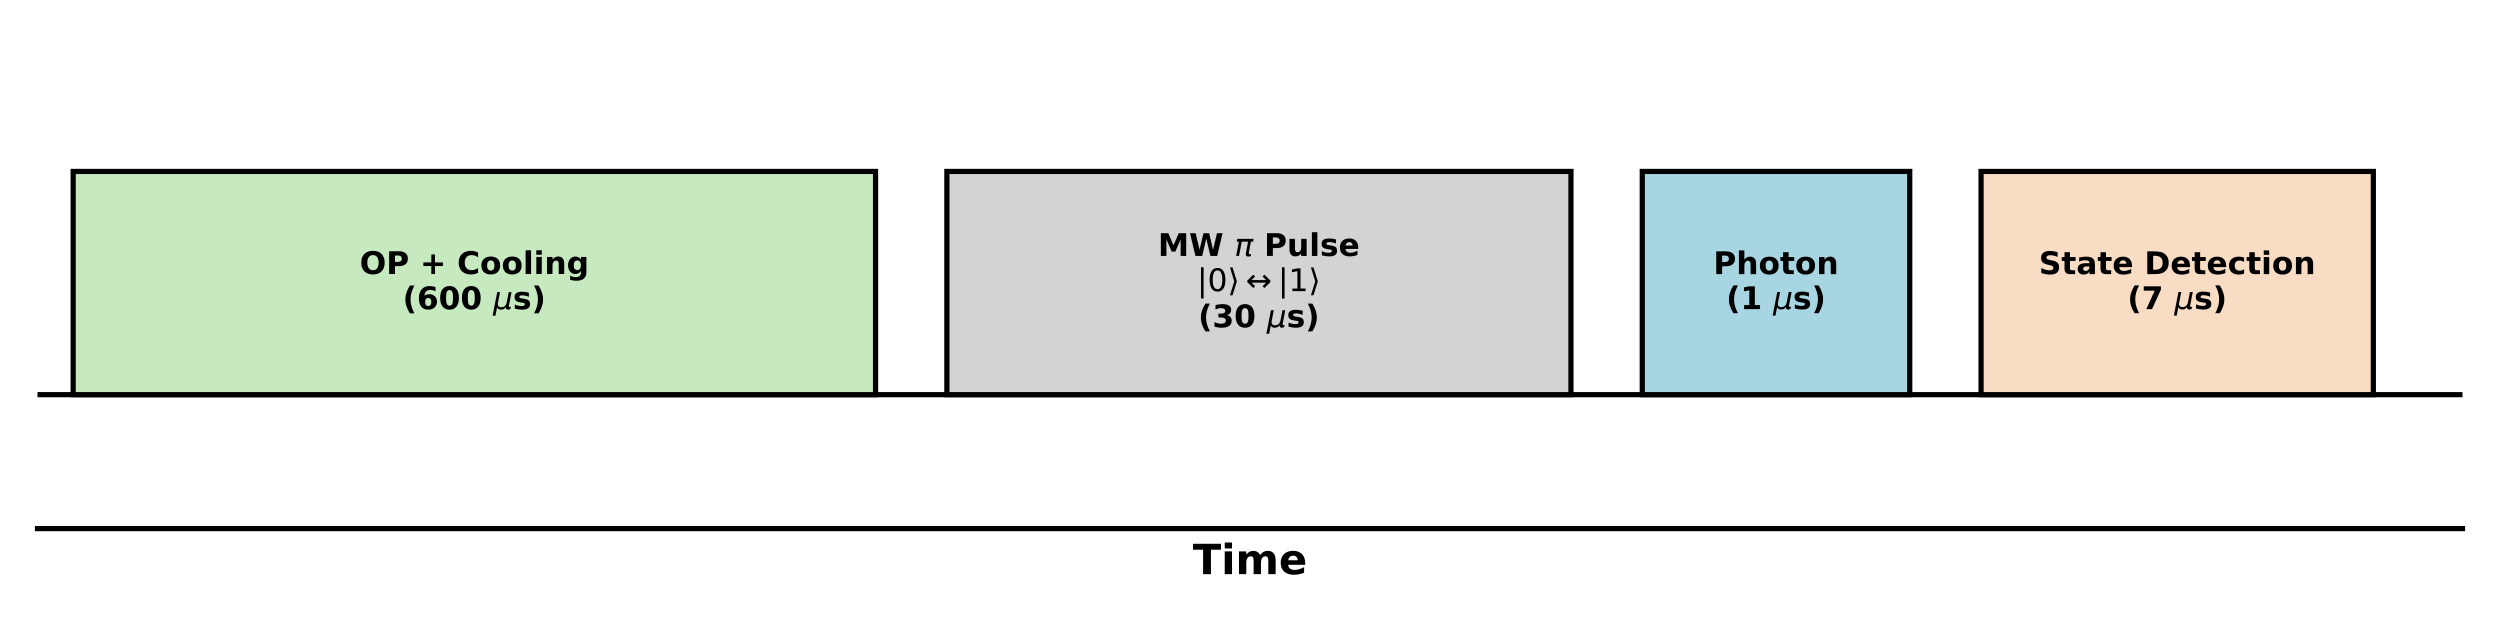
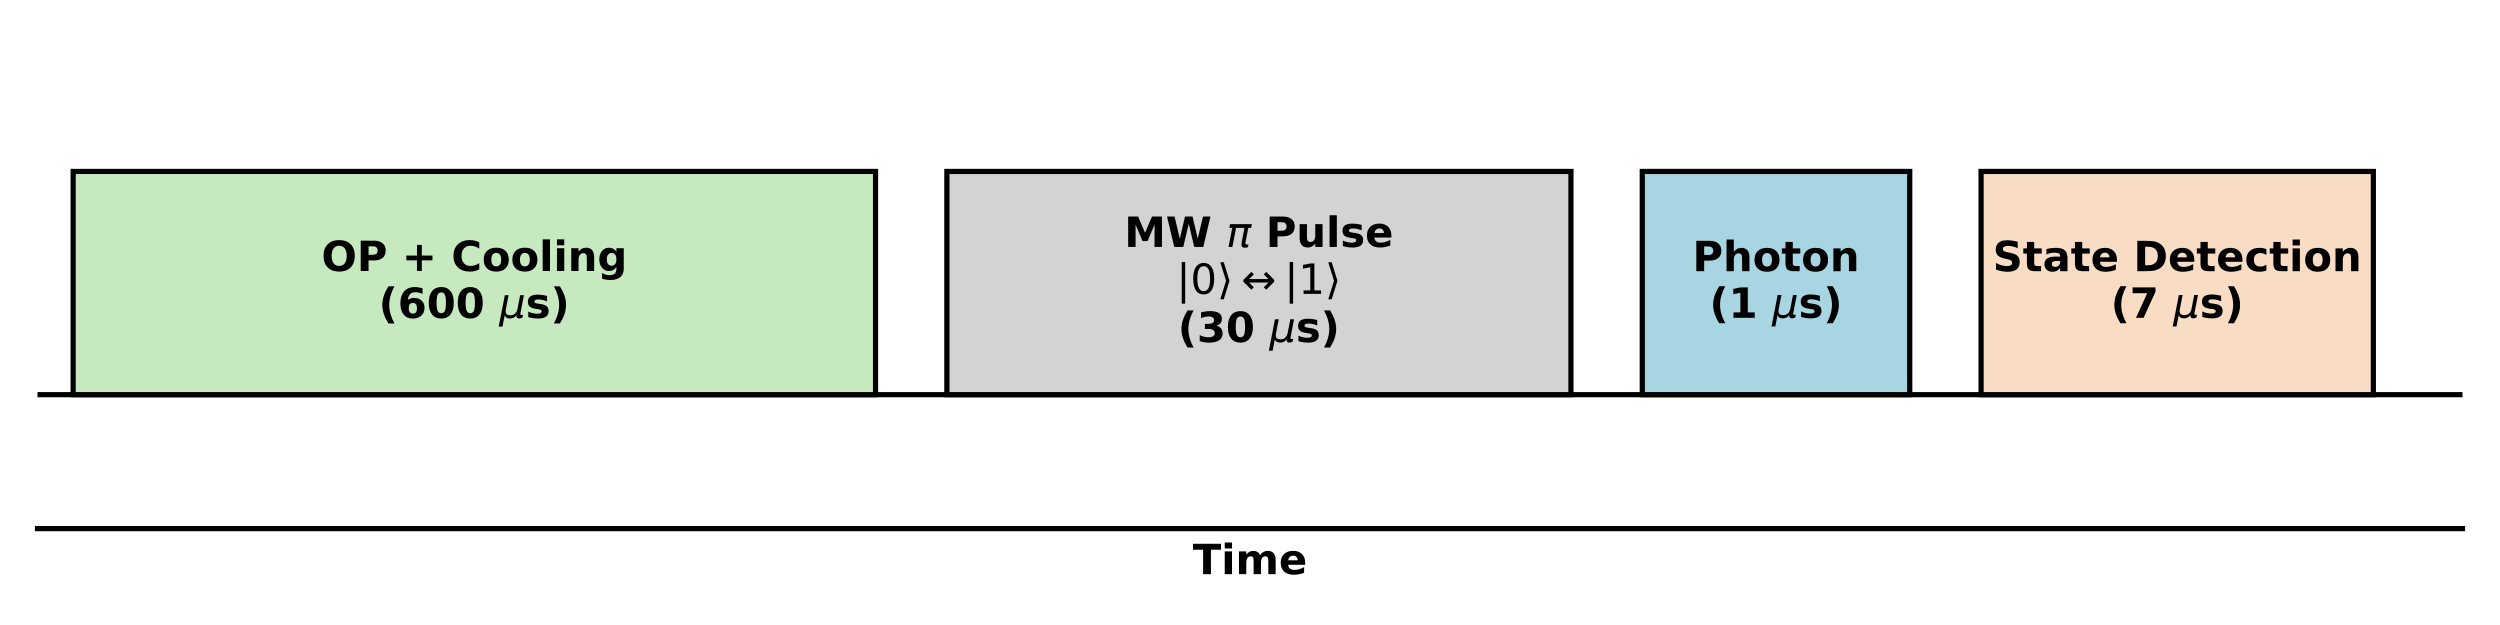
<svg xmlns="http://www.w3.org/2000/svg" xmlns:xlink="http://www.w3.org/1999/xlink" width="720pt" height="180pt" viewBox="0 0 720 180" version="1.1">
  <defs>
    <style type="text/css">*{stroke-linejoin: round; stroke-linecap: butt}</style>
  </defs>
  <g id="figure_1">
    <g id="patch_1">
      <path d="M 0 180  L 720 180  L 720 0  L 0 0  z " style="fill: #ffffff" />
    </g>
    <g id="axes_1">
      <g id="patch_2">
        <path d="M 10.8 152.24  L 709.2 152.24  L 709.2 10.8  L 10.8 10.8  z " style="fill: #ffffff" />
      </g>
      <g id="line2d_1">
-         <path d="M 10.8 113.665  L 709.2 113.665  " clip-path="url(#pd6741d8ab5)" style="fill: none; stroke: #000000; stroke-width: 1.5; stroke-linecap: square" />
+         <path d="M 10.8 113.665  L 709.2 113.665  " clip-path="url(#p97b68c10cd)" style="fill: none; stroke: #000000; stroke-width: 1.5; stroke-linecap: square" />
      </g>
      <g id="matplotlib.axis_1">
        <g id="text_1">
          <g transform="translate(343.5281 165.3581) scale(0.12 -0.12)">
            <defs>
              <path id="DejaVuSans-Bold-54" d="M 31 4666  L 4331 4666  L 4331 3756  L 2784 3756  L 2784 0  L 1581 0  L 1581 3756  L 31 3756  L 31 4666  z " transform="scale(0.015625)" />
              <path id="DejaVuSans-Bold-69" d="M 538 3500  L 1656 3500  L 1656 0  L 538 0  L 538 3500  z M 538 4863  L 1656 4863  L 1656 3950  L 538 3950  L 538 4863  z " transform="scale(0.015625)" />
              <path id="DejaVuSans-Bold-6d" d="M 3781 2919  Q 3994 3244 4286 3414  Q 4578 3584 4928 3584  Q 5531 3584 5847 3212  Q 6163 2841 6163 2131  L 6163 0  L 5038 0  L 5038 1825  Q 5041 1866 5042 1909  Q 5044 1953 5044 2034  Q 5044 2406 4934 2573  Q 4825 2741 4581 2741  Q 4263 2741 4089 2478  Q 3916 2216 3909 1719  L 3909 0  L 2784 0  L 2784 1825  Q 2784 2406 2684 2573  Q 2584 2741 2328 2741  Q 2006 2741 1831 2477  Q 1656 2213 1656 1722  L 1656 0  L 531 0  L 531 3500  L 1656 3500  L 1656 2988  Q 1863 3284 2130 3434  Q 2397 3584 2719 3584  Q 3081 3584 3359 3409  Q 3638 3234 3781 2919  z " transform="scale(0.015625)" />
              <path id="DejaVuSans-Bold-65" d="M 4031 1759  L 4031 1441  L 1416 1441  Q 1456 1047 1700 850  Q 1944 653 2381 653  Q 2734 653 3104 758  Q 3475 863 3866 1075  L 3866 213  Q 3469 63 3072 -14  Q 2675 -91 2278 -91  Q 1328 -91 801 392  Q 275 875 275 1747  Q 275 2603 792 3093  Q 1309 3584 2216 3584  Q 3041 3584 3536 3087  Q 4031 2591 4031 1759  z M 2881 2131  Q 2881 2450 2695 2645  Q 2509 2841 2209 2841  Q 1884 2841 1681 2658  Q 1478 2475 1428 2131  L 2881 2131  z " transform="scale(0.015625)" />
            </defs>
            <use xlink:href="#DejaVuSans-Bold-54" />
            <use xlink:href="#DejaVuSans-Bold-69" transform="translate(68.21289 0)" />
            <use xlink:href="#DejaVuSans-Bold-6d" transform="translate(102.4902 0)" />
            <use xlink:href="#DejaVuSans-Bold-65" transform="translate(206.6895 0)" />
          </g>
        </g>
      </g>
      <g id="matplotlib.axis_2" />
      <g id="patch_3">
-         <path d="M 21.071 113.665  L 252.159 113.665  L 252.159 49.375  L 21.071 49.375  z " clip-path="url(#pd6741d8ab5)" style="fill: #c7e9c0; stroke: #000000; stroke-width: 1.5; stroke-linejoin: miter" />
+         <path d="M 21.071 113.665  L 252.159 113.665  L 252.159 49.375  L 21.071 49.375  z " clip-path="url(#p97b68c10cd)" style="fill: #c7e9c0; stroke: #000000; stroke-width: 1.5; stroke-linejoin: miter" />
      </g>
      <g id="patch_4">
-         <path d="M 272.7 113.665  L 452.435 113.665  L 452.435 49.375  L 272.7 49.375  z " clip-path="url(#pd6741d8ab5)" style="fill: #d3d3d3; stroke: #000000; stroke-width: 1.5; stroke-linejoin: miter" />
+         <path d="M 272.7 113.665  L 452.435 113.665  L 452.435 49.375  L 272.7 49.375  z " clip-path="url(#p97b68c10cd)" style="fill: #d3d3d3; stroke: #000000; stroke-width: 1.5; stroke-linejoin: miter" />
      </g>
      <g id="patch_5">
-         <path d="M 472.976 113.665  L 550.006 113.665  L 550.006 49.375  L 472.976 49.375  z " clip-path="url(#pd6741d8ab5)" style="fill: #a8d5e2; stroke: #000000; stroke-width: 1.5; stroke-linejoin: miter" />
+         <path d="M 472.976 113.665  L 550.006 113.665  L 550.006 49.375  L 472.976 49.375  z " clip-path="url(#p97b68c10cd)" style="fill: #a8d5e2; stroke: #000000; stroke-width: 1.5; stroke-linejoin: miter" />
      </g>
      <g id="patch_6">
-         <path d="M 570.547 113.665  L 683.524 113.665  L 683.524 49.375  L 570.547 49.375  z " clip-path="url(#pd6741d8ab5)" style="fill: #f9dcc4; stroke: #000000; stroke-width: 1.5; stroke-linejoin: miter" />
+         <path d="M 570.547 113.665  L 683.524 113.665  L 683.524 49.375  L 570.547 49.375  z " clip-path="url(#p97b68c10cd)" style="fill: #f9dcc4; stroke: #000000; stroke-width: 1.5; stroke-linejoin: miter" />
      </g>
      <g id="patch_7">
        <path d="M 10.8 152.24  L 709.2 152.24  " style="fill: none; stroke: #000000; stroke-width: 1.5; stroke-linejoin: miter; stroke-linecap: square" />
      </g>
      <g id="text_2">
-         <g transform="translate(103.591 78.91928) scale(0.09 -0.09)">
+         <g transform="translate(92.58314 78.05237) scale(0.12 -0.12)">
          <defs>
            <path id="DejaVuSans-Bold-4f" d="M 2719 3878  Q 2169 3878 1866 3472  Q 1563 3066 1563 2328  Q 1563 1594 1866 1187  Q 2169 781 2719 781  Q 3272 781 3575 1187  Q 3878 1594 3878 2328  Q 3878 3066 3575 3472  Q 3272 3878 2719 3878  z M 2719 4750  Q 3844 4750 4481 4106  Q 5119 3463 5119 2328  Q 5119 1197 4481 553  Q 3844 -91 2719 -91  Q 1597 -91 958 553  Q 319 1197 319 2328  Q 319 3463 958 4106  Q 1597 4750 2719 4750  z " transform="scale(0.015625)" />
            <path id="DejaVuSans-Bold-50" d="M 588 4666  L 2584 4666  Q 3475 4666 3951 4270  Q 4428 3875 4428 3144  Q 4428 2409 3951 2014  Q 3475 1619 2584 1619  L 1791 1619  L 1791 0  L 588 0  L 588 4666  z M 1791 3794  L 1791 2491  L 2456 2491  Q 2806 2491 2997 2661  Q 3188 2831 3188 3144  Q 3188 3456 2997 3625  Q 2806 3794 2456 3794  L 1791 3794  z " transform="scale(0.015625)" />
            <path id="DejaVuSans-Bold-20" transform="scale(0.015625)" />
            <path id="DejaVuSans-Bold-2b" d="M 3053 4013  L 3053 2375  L 4684 2375  L 4684 1638  L 3053 1638  L 3053 0  L 2309 0  L 2309 1638  L 678 1638  L 678 2375  L 2309 2375  L 2309 4013  L 3053 4013  z " transform="scale(0.015625)" />
            <path id="DejaVuSans-Bold-43" d="M 4288 256  Q 3956 84 3597 -3  Q 3238 -91 2847 -91  Q 1681 -91 1000 561  Q 319 1213 319 2328  Q 319 3447 1000 4098  Q 1681 4750 2847 4750  Q 3238 4750 3597 4662  Q 3956 4575 4288 4403  L 4288 3438  Q 3953 3666 3628 3772  Q 3303 3878 2944 3878  Q 2300 3878 1931 3465  Q 1563 3053 1563 2328  Q 1563 1606 1931 1193  Q 2300 781 2944 781  Q 3303 781 3628 887  Q 3953 994 4288 1222  L 4288 256  z " transform="scale(0.015625)" />
            <path id="DejaVuSans-Bold-6f" d="M 2203 2784  Q 1831 2784 1636 2517  Q 1441 2250 1441 1747  Q 1441 1244 1636 976  Q 1831 709 2203 709  Q 2569 709 2762 976  Q 2956 1244 2956 1747  Q 2956 2250 2762 2517  Q 2569 2784 2203 2784  z M 2203 3584  Q 3106 3584 3614 3096  Q 4122 2609 4122 1747  Q 4122 884 3614 396  Q 3106 -91 2203 -91  Q 1297 -91 786 396  Q 275 884 275 1747  Q 275 2609 786 3096  Q 1297 3584 2203 3584  z " transform="scale(0.015625)" />
            <path id="DejaVuSans-Bold-6c" d="M 538 4863  L 1656 4863  L 1656 0  L 538 0  L 538 4863  z " transform="scale(0.015625)" />
            <path id="DejaVuSans-Bold-6e" d="M 4056 2131  L 4056 0  L 2931 0  L 2931 347  L 2931 1631  Q 2931 2084 2911 2256  Q 2891 2428 2841 2509  Q 2775 2619 2662 2680  Q 2550 2741 2406 2741  Q 2056 2741 1856 2470  Q 1656 2200 1656 1722  L 1656 0  L 538 0  L 538 3500  L 1656 3500  L 1656 2988  Q 1909 3294 2193 3439  Q 2478 3584 2822 3584  Q 3428 3584 3742 3212  Q 4056 2841 4056 2131  z " transform="scale(0.015625)" />
            <path id="DejaVuSans-Bold-67" d="M 2919 594  Q 2688 288 2409 144  Q 2131 0 1766 0  Q 1125 0 706 504  Q 288 1009 288 1791  Q 288 2575 706 3076  Q 1125 3578 1766 3578  Q 2131 3578 2409 3434  Q 2688 3291 2919 2981  L 2919 3500  L 4044 3500  L 4044 353  Q 4044 -491 3511 -936  Q 2978 -1381 1966 -1381  Q 1638 -1381 1331 -1331  Q 1025 -1281 716 -1178  L 716 -306  Q 1009 -475 1290 -558  Q 1572 -641 1856 -641  Q 2406 -641 2662 -400  Q 2919 -159 2919 353  L 2919 594  z M 2181 2772  Q 1834 2772 1640 2515  Q 1447 2259 1447 1791  Q 1447 1309 1634 1061  Q 1822 813 2181 813  Q 2531 813 2725 1069  Q 2919 1325 2919 1791  Q 2919 2259 2725 2515  Q 2531 2772 2181 2772  z " transform="scale(0.015625)" />
          </defs>
          <use xlink:href="#DejaVuSans-Bold-4f" />
          <use xlink:href="#DejaVuSans-Bold-50" transform="translate(85.00977 0)" />
          <use xlink:href="#DejaVuSans-Bold-20" transform="translate(158.3008 0)" />
          <use xlink:href="#DejaVuSans-Bold-2b" transform="translate(193.1152 0)" />
          <use xlink:href="#DejaVuSans-Bold-20" transform="translate(276.9043 0)" />
          <use xlink:href="#DejaVuSans-Bold-43" transform="translate(311.7188 0)" />
          <use xlink:href="#DejaVuSans-Bold-6f" transform="translate(385.1074 0)" />
          <use xlink:href="#DejaVuSans-Bold-6f" transform="translate(453.8086 0)" />
          <use xlink:href="#DejaVuSans-Bold-6c" transform="translate(522.5098 0)" />
          <use xlink:href="#DejaVuSans-Bold-69" transform="translate(556.7871 0)" />
          <use xlink:href="#DejaVuSans-Bold-6e" transform="translate(591.0645 0)" />
          <use xlink:href="#DejaVuSans-Bold-67" transform="translate(662.2559 0)" />
        </g>
-         <g transform="translate(115.9597 89.06931) scale(0.09 -0.09)">
+         <g transform="translate(109.0747 91.58575) scale(0.12 -0.12)">
          <defs>
            <path id="DejaVuSans-Bold-28" d="M 2413 -844  L 1484 -844  Q 1006 -72 778 623  Q 550 1319 550 2003  Q 550 2688 779 3389  Q 1009 4091 1484 4856  L 2413 4856  Q 2013 4116 1813 3408  Q 1613 2700 1613 2009  Q 1613 1319 1811 609  Q 2009 -100 2413 -844  z " transform="scale(0.015625)" />
            <path id="DejaVuSans-Bold-36" d="M 2316 2303  Q 2000 2303 1842 2098  Q 1684 1894 1684 1484  Q 1684 1075 1842 870  Q 2000 666 2316 666  Q 2634 666 2792 870  Q 2950 1075 2950 1484  Q 2950 1894 2792 2098  Q 2634 2303 2316 2303  z M 3803 4544  L 3803 3681  Q 3506 3822 3243 3889  Q 2981 3956 2731 3956  Q 2194 3956 1894 3657  Q 1594 3359 1544 2772  Q 1750 2925 1990 3001  Q 2231 3078 2516 3078  Q 3231 3078 3670 2659  Q 4109 2241 4109 1563  Q 4109 813 3618 361  Q 3128 -91 2303 -91  Q 1394 -91 895 523  Q 397 1138 397 2266  Q 397 3422 980 4083  Q 1563 4744 2578 4744  Q 2900 4744 3203 4694  Q 3506 4644 3803 4544  z " transform="scale(0.015625)" />
            <path id="DejaVuSans-Bold-30" d="M 2944 2338  Q 2944 3213 2780 3570  Q 2616 3928 2228 3928  Q 1841 3928 1675 3570  Q 1509 3213 1509 2338  Q 1509 1453 1675 1090  Q 1841 728 2228 728  Q 2613 728 2778 1090  Q 2944 1453 2944 2338  z M 4147 2328  Q 4147 1169 3647 539  Q 3147 -91 2228 -91  Q 1306 -91 806 539  Q 306 1169 306 2328  Q 306 3491 806 4120  Q 1306 4750 2228 4750  Q 3147 4750 3647 4120  Q 4147 3491 4147 2328  z " transform="scale(0.015625)" />
            <path id="DejaVuSans-Oblique-3bc" d="M -84 -1331  L 856 3500  L 1434 3500  L 1009 1322  Q 997 1256 987 1175  Q 978 1094 978 1013  Q 978 722 1161 565  Q 1344 409 1684 409  Q 2147 409 2431 671  Q 2716 934 2816 1459  L 3213 3500  L 3788 3500  L 3266 809  Q 3253 750 3248 706  Q 3244 663 3244 628  Q 3244 531 3283 486  Q 3322 441 3406 441  Q 3438 441 3492 456  Q 3547 472 3647 513  L 3559 50  Q 3422 -19 3297 -55  Q 3172 -91 3053 -91  Q 2847 -91 2730 40  Q 2613 172 2613 403  Q 2438 153 2195 31  Q 1953 -91 1625 -91  Q 1334 -91 1117 43  Q 900 178 831 397  L 494 -1331  L -84 -1331  z " transform="scale(0.015625)" />
            <path id="DejaVuSans-Bold-73" d="M 3272 3391  L 3272 2541  Q 2913 2691 2578 2766  Q 2244 2841 1947 2841  Q 1628 2841 1473 2761  Q 1319 2681 1319 2516  Q 1319 2381 1436 2309  Q 1553 2238 1856 2203  L 2053 2175  Q 2913 2066 3209 1816  Q 3506 1566 3506 1031  Q 3506 472 3093 190  Q 2681 -91 1863 -91  Q 1516 -91 1145 -36  Q 775 19 384 128  L 384 978  Q 719 816 1070 734  Q 1422 653 1784 653  Q 2113 653 2278 743  Q 2444 834 2444 1013  Q 2444 1163 2330 1236  Q 2216 1309 1875 1350  L 1678 1375  Q 931 1469 631 1722  Q 331 1975 331 2491  Q 331 3047 712 3315  Q 1094 3584 1881 3584  Q 2191 3584 2531 3537  Q 2872 3491 3272 3391  z " transform="scale(0.015625)" />
            <path id="DejaVuSans-Bold-29" d="M 513 -844  Q 913 -100 1113 609  Q 1313 1319 1313 2009  Q 1313 2700 1113 3408  Q 913 4116 513 4856  L 1441 4856  Q 1916 4091 2145 3389  Q 2375 2688 2375 2003  Q 2375 1319 2147 623  Q 1919 -72 1441 -844  L 513 -844  z " transform="scale(0.015625)" />
          </defs>
          <use xlink:href="#DejaVuSans-Bold-28" transform="translate(0 0.125)" />
          <use xlink:href="#DejaVuSans-Bold-36" transform="translate(45.70312 0.125)" />
          <use xlink:href="#DejaVuSans-Bold-30" transform="translate(115.2832 0.125)" />
          <use xlink:href="#DejaVuSans-Bold-30" transform="translate(184.8633 0.125)" />
          <use xlink:href="#DejaVuSans-Bold-20" transform="translate(254.4434 0.125)" />
          <use xlink:href="#DejaVuSans-Oblique-3bc" transform="translate(289.2578 0.125)" />
          <use xlink:href="#DejaVuSans-Bold-73" transform="translate(352.8809 0.125)" />
          <use xlink:href="#DejaVuSans-Bold-29" transform="translate(412.4023 0.125)" />
        </g>
      </g>
      <g id="text_3">
-         <g transform="translate(333.4976 73.71644) scale(0.09 -0.09)">
+         <g transform="translate(323.8076 71.11525) scale(0.12 -0.12)">
          <defs>
            <path id="DejaVuSans-Bold-4d" d="M 588 4666  L 2119 4666  L 3181 2169  L 4250 4666  L 5778 4666  L 5778 0  L 4641 0  L 4641 3413  L 3566 897  L 2803 897  L 1728 3413  L 1728 0  L 588 0  L 588 4666  z " transform="scale(0.015625)" />
            <path id="DejaVuSans-Bold-57" d="M 191 4666  L 1344 4666  L 2150 1275  L 2950 4666  L 4109 4666  L 4909 1275  L 5716 4666  L 6859 4666  L 5759 0  L 4372 0  L 3525 3547  L 2688 0  L 1300 0  L 191 4666  z " transform="scale(0.015625)" />
            <path id="DejaVuSans-Oblique-3c0" d="M 584 3500  L 3938 3500  L 3825 2925  L 3384 2925  L 2966 775  Q 2922 550 2981 450  Q 3038 353 3209 353  Q 3256 353 3325 363  Q 3397 369 3419 372  L 3338 -44  Q 3222 -84 3103 -103  Q 2981 -122 2866 -122  Q 2491 -122 2388 81  Q 2284 288 2391 838  L 2797 2925  L 1506 2925  L 938 0  L 350 0  L 919 2925  L 472 2925  L 584 3500  z " transform="scale(0.015625)" />
            <path id="DejaVuSans-Bold-75" d="M 500 1363  L 500 3500  L 1625 3500  L 1625 3150  Q 1625 2866 1622 2436  Q 1619 2006 1619 1863  Q 1619 1441 1641 1255  Q 1663 1069 1716 984  Q 1784 875 1895 815  Q 2006 756 2150 756  Q 2500 756 2700 1025  Q 2900 1294 2900 1772  L 2900 3500  L 4019 3500  L 4019 0  L 2900 0  L 2900 506  Q 2647 200 2364 54  Q 2081 -91 1741 -91  Q 1134 -91 817 281  Q 500 653 500 1363  z " transform="scale(0.015625)" />
          </defs>
          <use xlink:href="#DejaVuSans-Bold-4d" transform="translate(0 0.015625)" />
          <use xlink:href="#DejaVuSans-Bold-57" transform="translate(99.51172 0.015625)" />
          <use xlink:href="#DejaVuSans-Bold-20" transform="translate(209.8145 0.015625)" />
          <use xlink:href="#DejaVuSans-Oblique-3c0" transform="translate(244.6289 0.015625)" />
          <use xlink:href="#DejaVuSans-Bold-20" transform="translate(304.834 0.015625)" />
          <use xlink:href="#DejaVuSans-Bold-50" transform="translate(339.6484 0.015625)" />
          <use xlink:href="#DejaVuSans-Bold-75" transform="translate(412.9395 0.015625)" />
          <use xlink:href="#DejaVuSans-Bold-6c" transform="translate(484.1309 0.015625)" />
          <use xlink:href="#DejaVuSans-Bold-73" transform="translate(518.4082 0.015625)" />
          <use xlink:href="#DejaVuSans-Bold-65" transform="translate(577.9297 0.015625)" />
        </g>
-         <g transform="translate(344.7476 83.90416) scale(0.09 -0.09)">
+         <g transform="translate(338.8076 84.69888) scale(0.12 -0.12)">
          <defs>
            <path id="DejaVuSans-7c" d="M 1344 4891  L 1344 -1509  L 813 -1509  L 813 4891  L 1344 4891  z " transform="scale(0.015625)" />
            <path id="DejaVuSans-30" d="M 2034 4250  Q 1547 4250 1301 3770  Q 1056 3291 1056 2328  Q 1056 1369 1301 889  Q 1547 409 2034 409  Q 2525 409 2770 889  Q 3016 1369 3016 2328  Q 3016 3291 2770 3770  Q 2525 4250 2034 4250  z M 2034 4750  Q 2819 4750 3233 4129  Q 3647 3509 3647 2328  Q 3647 1150 3233 529  Q 2819 -91 2034 -91  Q 1250 -91 836 529  Q 422 1150 422 2328  Q 422 3509 836 4129  Q 1250 4750 2034 4750  z " transform="scale(0.015625)" />
            <path id="DejaVuSans-27e9" d="M 1925 2006  L 1044 -844  L 513 -844  L 1394 2006  L 513 4856  L 1044 4856  L 1925 2006  z " transform="scale(0.015625)" />
            <path id="DejaVuSans-2194" d="M 313 1866  L 313 2147  L 1541 3375  L 1916 3000  L 1188 2272  L 4175 2272  L 3447 3000  L 3822 3375  L 5050 2147  L 5050 1866  L 3822 638  L 3447 1013  L 4175 1741  L 1188 1741  L 1916 1013  L 1541 638  L 313 1866  z " transform="scale(0.015625)" />
            <path id="DejaVuSans-31" d="M 794 531  L 1825 531  L 1825 4091  L 703 3866  L 703 4441  L 1819 4666  L 2450 4666  L 2450 531  L 3481 531  L 3481 0  L 794 0  L 794 531  z " transform="scale(0.015625)" />
          </defs>
          <use xlink:href="#DejaVuSans-7c" transform="translate(0 0.578125)" />
          <use xlink:href="#DejaVuSans-30" transform="translate(33.69141 0.578125)" />
          <use xlink:href="#DejaVuSans-27e9" transform="translate(97.31445 0.578125)" />
          <use xlink:href="#DejaVuSans-2194" transform="translate(155.8105 0.578125)" />
          <use xlink:href="#DejaVuSans-7c" transform="translate(259.082 0.578125)" />
          <use xlink:href="#DejaVuSans-31" transform="translate(292.7734 0.578125)" />
          <use xlink:href="#DejaVuSans-27e9" transform="translate(356.3965 0.578125)" />
        </g>
-         <g transform="translate(345.0626 94.27216) scale(0.09 -0.09)">
+         <g transform="translate(339.2276 98.52287) scale(0.12 -0.12)">
          <defs>
            <path id="DejaVuSans-Bold-33" d="M 2981 2516  Q 3453 2394 3698 2092  Q 3944 1791 3944 1325  Q 3944 631 3412 270  Q 2881 -91 1863 -91  Q 1503 -91 1142 -33  Q 781 25 428 141  L 428 1069  Q 766 900 1098 814  Q 1431 728 1753 728  Q 2231 728 2486 893  Q 2741 1059 2741 1369  Q 2741 1688 2480 1852  Q 2219 2016 1709 2016  L 1228 2016  L 1228 2791  L 1734 2791  Q 2188 2791 2409 2933  Q 2631 3075 2631 3366  Q 2631 3634 2415 3781  Q 2200 3928 1806 3928  Q 1516 3928 1219 3862  Q 922 3797 628 3669  L 628 4550  Q 984 4650 1334 4700  Q 1684 4750 2022 4750  Q 2931 4750 3382 4451  Q 3834 4153 3834 3553  Q 3834 3144 3618 2883  Q 3403 2622 2981 2516  z " transform="scale(0.015625)" />
          </defs>
          <use xlink:href="#DejaVuSans-Bold-28" transform="translate(0 0.125)" />
          <use xlink:href="#DejaVuSans-Bold-33" transform="translate(45.70312 0.125)" />
          <use xlink:href="#DejaVuSans-Bold-30" transform="translate(115.2832 0.125)" />
          <use xlink:href="#DejaVuSans-Bold-20" transform="translate(184.8633 0.125)" />
          <use xlink:href="#DejaVuSans-Oblique-3bc" transform="translate(219.6777 0.125)" />
          <use xlink:href="#DejaVuSans-Bold-73" transform="translate(283.3008 0.125)" />
          <use xlink:href="#DejaVuSans-Bold-29" transform="translate(342.8223 0.125)" />
        </g>
      </g>
      <g id="text_4">
-         <g transform="translate(493.4518 78.95444) scale(0.09 -0.09)">
+         <g transform="translate(487.4387 78.09925) scale(0.12 -0.12)">
          <defs>
            <path id="DejaVuSans-Bold-68" d="M 4056 2131  L 4056 0  L 2931 0  L 2931 347  L 2931 1625  Q 2931 2084 2911 2256  Q 2891 2428 2841 2509  Q 2775 2619 2662 2680  Q 2550 2741 2406 2741  Q 2056 2741 1856 2470  Q 1656 2200 1656 1722  L 1656 0  L 538 0  L 538 4863  L 1656 4863  L 1656 2988  Q 1909 3294 2193 3439  Q 2478 3584 2822 3584  Q 3428 3584 3742 3212  Q 4056 2841 4056 2131  z " transform="scale(0.015625)" />
            <path id="DejaVuSans-Bold-74" d="M 1759 4494  L 1759 3500  L 2913 3500  L 2913 2700  L 1759 2700  L 1759 1216  Q 1759 972 1856 886  Q 1953 800 2241 800  L 2816 800  L 2816 0  L 1856 0  Q 1194 0 917 276  Q 641 553 641 1216  L 641 2700  L 84 2700  L 84 3500  L 641 3500  L 641 4494  L 1759 4494  z " transform="scale(0.015625)" />
          </defs>
          <use xlink:href="#DejaVuSans-Bold-50" />
          <use xlink:href="#DejaVuSans-Bold-68" transform="translate(73.29102 0)" />
          <use xlink:href="#DejaVuSans-Bold-6f" transform="translate(144.4824 0)" />
          <use xlink:href="#DejaVuSans-Bold-74" transform="translate(213.1836 0)" />
          <use xlink:href="#DejaVuSans-Bold-6f" transform="translate(260.9863 0)" />
          <use xlink:href="#DejaVuSans-Bold-6e" transform="translate(329.6875 0)" />
        </g>
-         <g transform="translate(497.1362 89.03416) scale(0.09 -0.09)">
+         <g transform="translate(492.3512 91.53888) scale(0.12 -0.12)">
          <defs>
            <path id="DejaVuSans-Bold-31" d="M 750 831  L 1813 831  L 1813 3847  L 722 3622  L 722 4441  L 1806 4666  L 2950 4666  L 2950 831  L 4013 831  L 4013 0  L 750 0  L 750 831  z " transform="scale(0.015625)" />
          </defs>
          <use xlink:href="#DejaVuSans-Bold-28" transform="translate(0 0.125)" />
          <use xlink:href="#DejaVuSans-Bold-31" transform="translate(45.70312 0.125)" />
          <use xlink:href="#DejaVuSans-Bold-20" transform="translate(115.2832 0.125)" />
          <use xlink:href="#DejaVuSans-Oblique-3bc" transform="translate(150.0977 0.125)" />
          <use xlink:href="#DejaVuSans-Bold-73" transform="translate(213.7207 0.125)" />
          <use xlink:href="#DejaVuSans-Bold-29" transform="translate(273.2422 0.125)" />
        </g>
      </g>
      <g id="text_5">
-         <g transform="translate(587.1899 78.95444) scale(0.09 -0.09)">
+         <g transform="translate(573.9081 78.09925) scale(0.12 -0.12)">
          <defs>
            <path id="DejaVuSans-Bold-53" d="M 3834 4519  L 3834 3531  Q 3450 3703 3084 3790  Q 2719 3878 2394 3878  Q 1963 3878 1756 3759  Q 1550 3641 1550 3391  Q 1550 3203 1689 3098  Q 1828 2994 2194 2919  L 2706 2816  Q 3484 2659 3812 2340  Q 4141 2022 4141 1434  Q 4141 663 3683 286  Q 3225 -91 2284 -91  Q 1841 -91 1394 -6  Q 947 78 500 244  L 500 1259  Q 947 1022 1364 901  Q 1781 781 2169 781  Q 2563 781 2772 912  Q 2981 1044 2981 1288  Q 2981 1506 2839 1625  Q 2697 1744 2272 1838  L 1806 1941  Q 1106 2091 782 2419  Q 459 2747 459 3303  Q 459 4000 909 4375  Q 1359 4750 2203 4750  Q 2588 4750 2994 4692  Q 3400 4634 3834 4519  z " transform="scale(0.015625)" />
            <path id="DejaVuSans-Bold-61" d="M 2106 1575  Q 1756 1575 1579 1456  Q 1403 1338 1403 1106  Q 1403 894 1545 773  Q 1688 653 1941 653  Q 2256 653 2472 879  Q 2688 1106 2688 1447  L 2688 1575  L 2106 1575  z M 3816 1997  L 3816 0  L 2688 0  L 2688 519  Q 2463 200 2181 54  Q 1900 -91 1497 -91  Q 953 -91 614 226  Q 275 544 275 1050  Q 275 1666 698 1953  Q 1122 2241 2028 2241  L 2688 2241  L 2688 2328  Q 2688 2594 2478 2717  Q 2269 2841 1825 2841  Q 1466 2841 1156 2769  Q 847 2697 581 2553  L 581 3406  Q 941 3494 1303 3539  Q 1666 3584 2028 3584  Q 2975 3584 3395 3211  Q 3816 2838 3816 1997  z " transform="scale(0.015625)" />
            <path id="DejaVuSans-Bold-44" d="M 1791 3756  L 1791 909  L 2222 909  Q 2959 909 3348 1275  Q 3738 1641 3738 2338  Q 3738 3031 3350 3393  Q 2963 3756 2222 3756  L 1791 3756  z M 588 4666  L 1856 4666  Q 2919 4666 3439 4514  Q 3959 4363 4331 4000  Q 4659 3684 4818 3271  Q 4978 2859 4978 2338  Q 4978 1809 4818 1395  Q 4659 981 4331 666  Q 3956 303 3431 151  Q 2906 0 1856 0  L 588 0  L 588 4666  z " transform="scale(0.015625)" />
            <path id="DejaVuSans-Bold-63" d="M 3366 3391  L 3366 2478  Q 3138 2634 2908 2709  Q 2678 2784 2431 2784  Q 1963 2784 1702 2511  Q 1441 2238 1441 1747  Q 1441 1256 1702 982  Q 1963 709 2431 709  Q 2694 709 2930 787  Q 3166 866 3366 1019  L 3366 103  Q 3103 6 2833 -42  Q 2563 -91 2291 -91  Q 1344 -91 809 395  Q 275 881 275 1747  Q 275 2613 809 3098  Q 1344 3584 2291 3584  Q 2566 3584 2833 3536  Q 3100 3488 3366 3391  z " transform="scale(0.015625)" />
          </defs>
          <use xlink:href="#DejaVuSans-Bold-53" />
          <use xlink:href="#DejaVuSans-Bold-74" transform="translate(72.02148 0)" />
          <use xlink:href="#DejaVuSans-Bold-61" transform="translate(119.8242 0)" />
          <use xlink:href="#DejaVuSans-Bold-74" transform="translate(187.3047 0)" />
          <use xlink:href="#DejaVuSans-Bold-65" transform="translate(235.1074 0)" />
          <use xlink:href="#DejaVuSans-Bold-20" transform="translate(302.9297 0)" />
          <use xlink:href="#DejaVuSans-Bold-44" transform="translate(337.7441 0)" />
          <use xlink:href="#DejaVuSans-Bold-65" transform="translate(420.752 0)" />
          <use xlink:href="#DejaVuSans-Bold-74" transform="translate(488.5742 0)" />
          <use xlink:href="#DejaVuSans-Bold-65" transform="translate(536.377 0)" />
          <use xlink:href="#DejaVuSans-Bold-63" transform="translate(604.1992 0)" />
          <use xlink:href="#DejaVuSans-Bold-74" transform="translate(663.4766 0)" />
          <use xlink:href="#DejaVuSans-Bold-69" transform="translate(711.2793 0)" />
          <use xlink:href="#DejaVuSans-Bold-6f" transform="translate(745.5566 0)" />
          <use xlink:href="#DejaVuSans-Bold-6e" transform="translate(814.2578 0)" />
        </g>
-         <g transform="translate(612.6803 89.03416) scale(0.09 -0.09)">
+         <g transform="translate(607.8953 91.53888) scale(0.12 -0.12)">
          <defs>
            <path id="DejaVuSans-Bold-37" d="M 428 4666  L 3944 4666  L 3944 3988  L 2125 0  L 953 0  L 2675 3781  L 428 3781  L 428 4666  z " transform="scale(0.015625)" />
          </defs>
          <use xlink:href="#DejaVuSans-Bold-28" transform="translate(0 0.125)" />
          <use xlink:href="#DejaVuSans-Bold-37" transform="translate(45.70312 0.125)" />
          <use xlink:href="#DejaVuSans-Bold-20" transform="translate(115.2832 0.125)" />
          <use xlink:href="#DejaVuSans-Oblique-3bc" transform="translate(150.0977 0.125)" />
          <use xlink:href="#DejaVuSans-Bold-73" transform="translate(213.7207 0.125)" />
          <use xlink:href="#DejaVuSans-Bold-29" transform="translate(273.2422 0.125)" />
        </g>
      </g>
    </g>
  </g>
  <defs>
-     <clipPath id="pd6741d8ab5">
+     <clipPath id="p97b68c10cd">
      <rect x="10.8" y="10.8" width="698.4" height="141.44" />
    </clipPath>
  </defs>
</svg>
